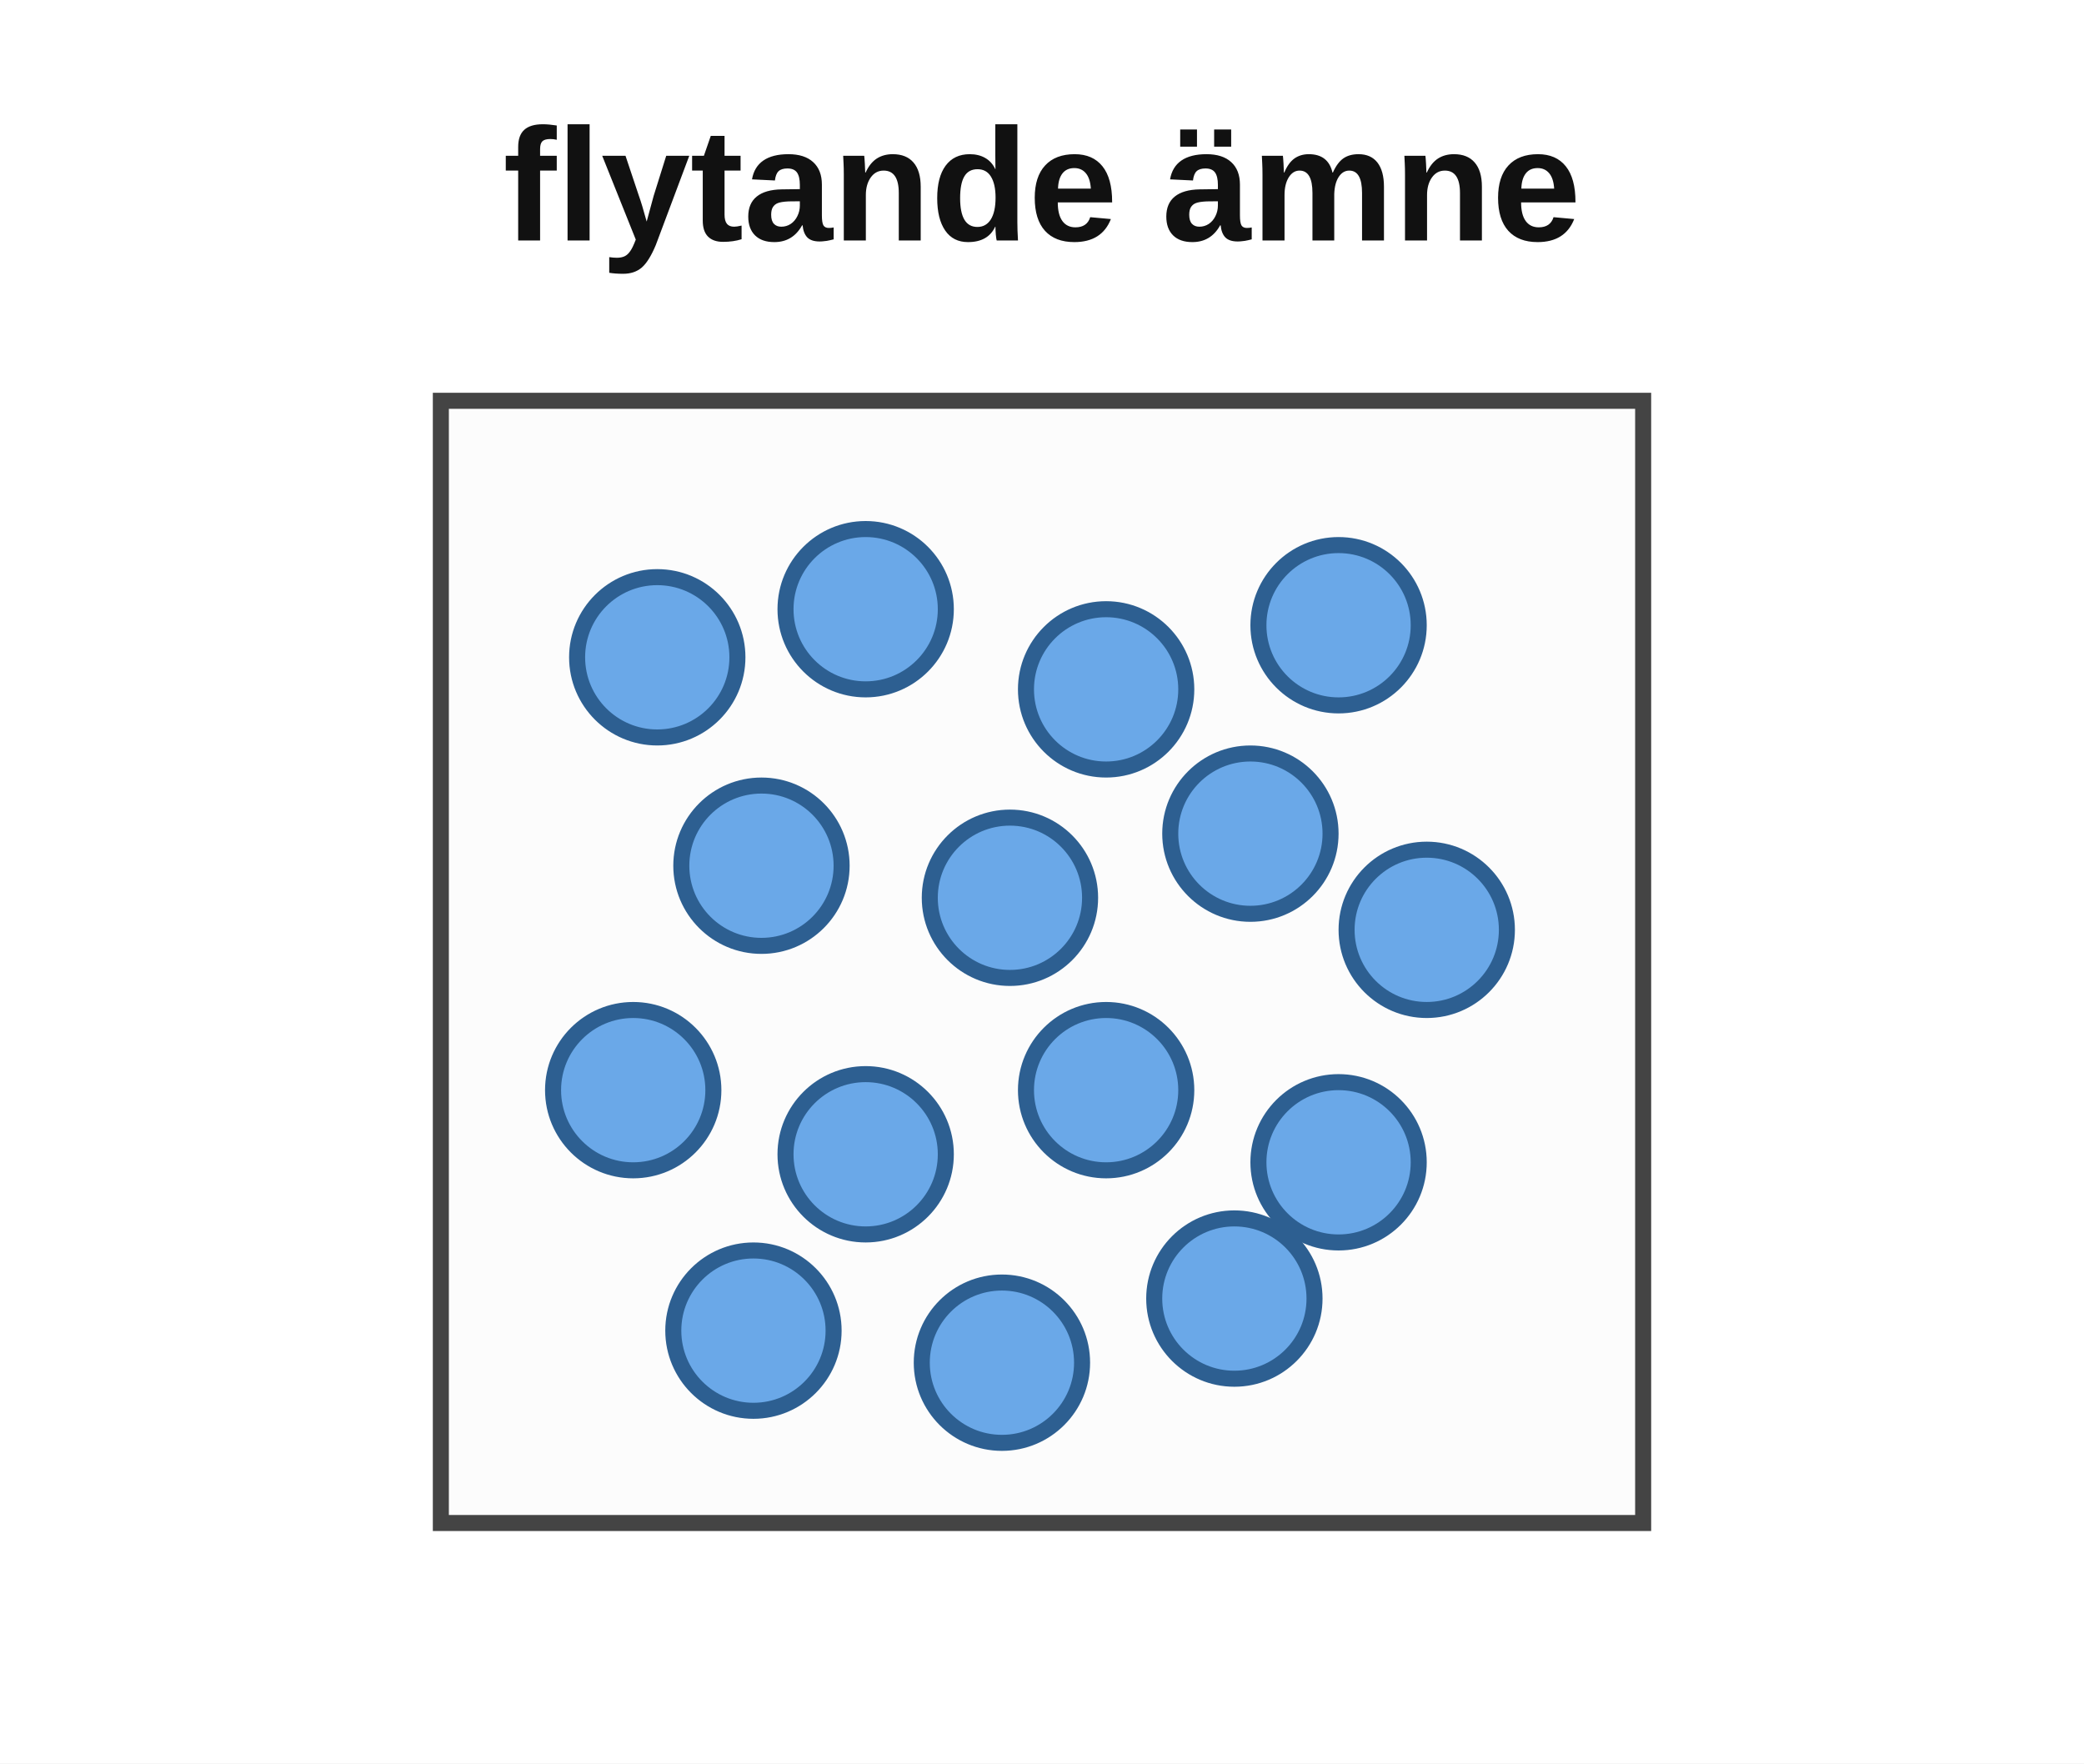
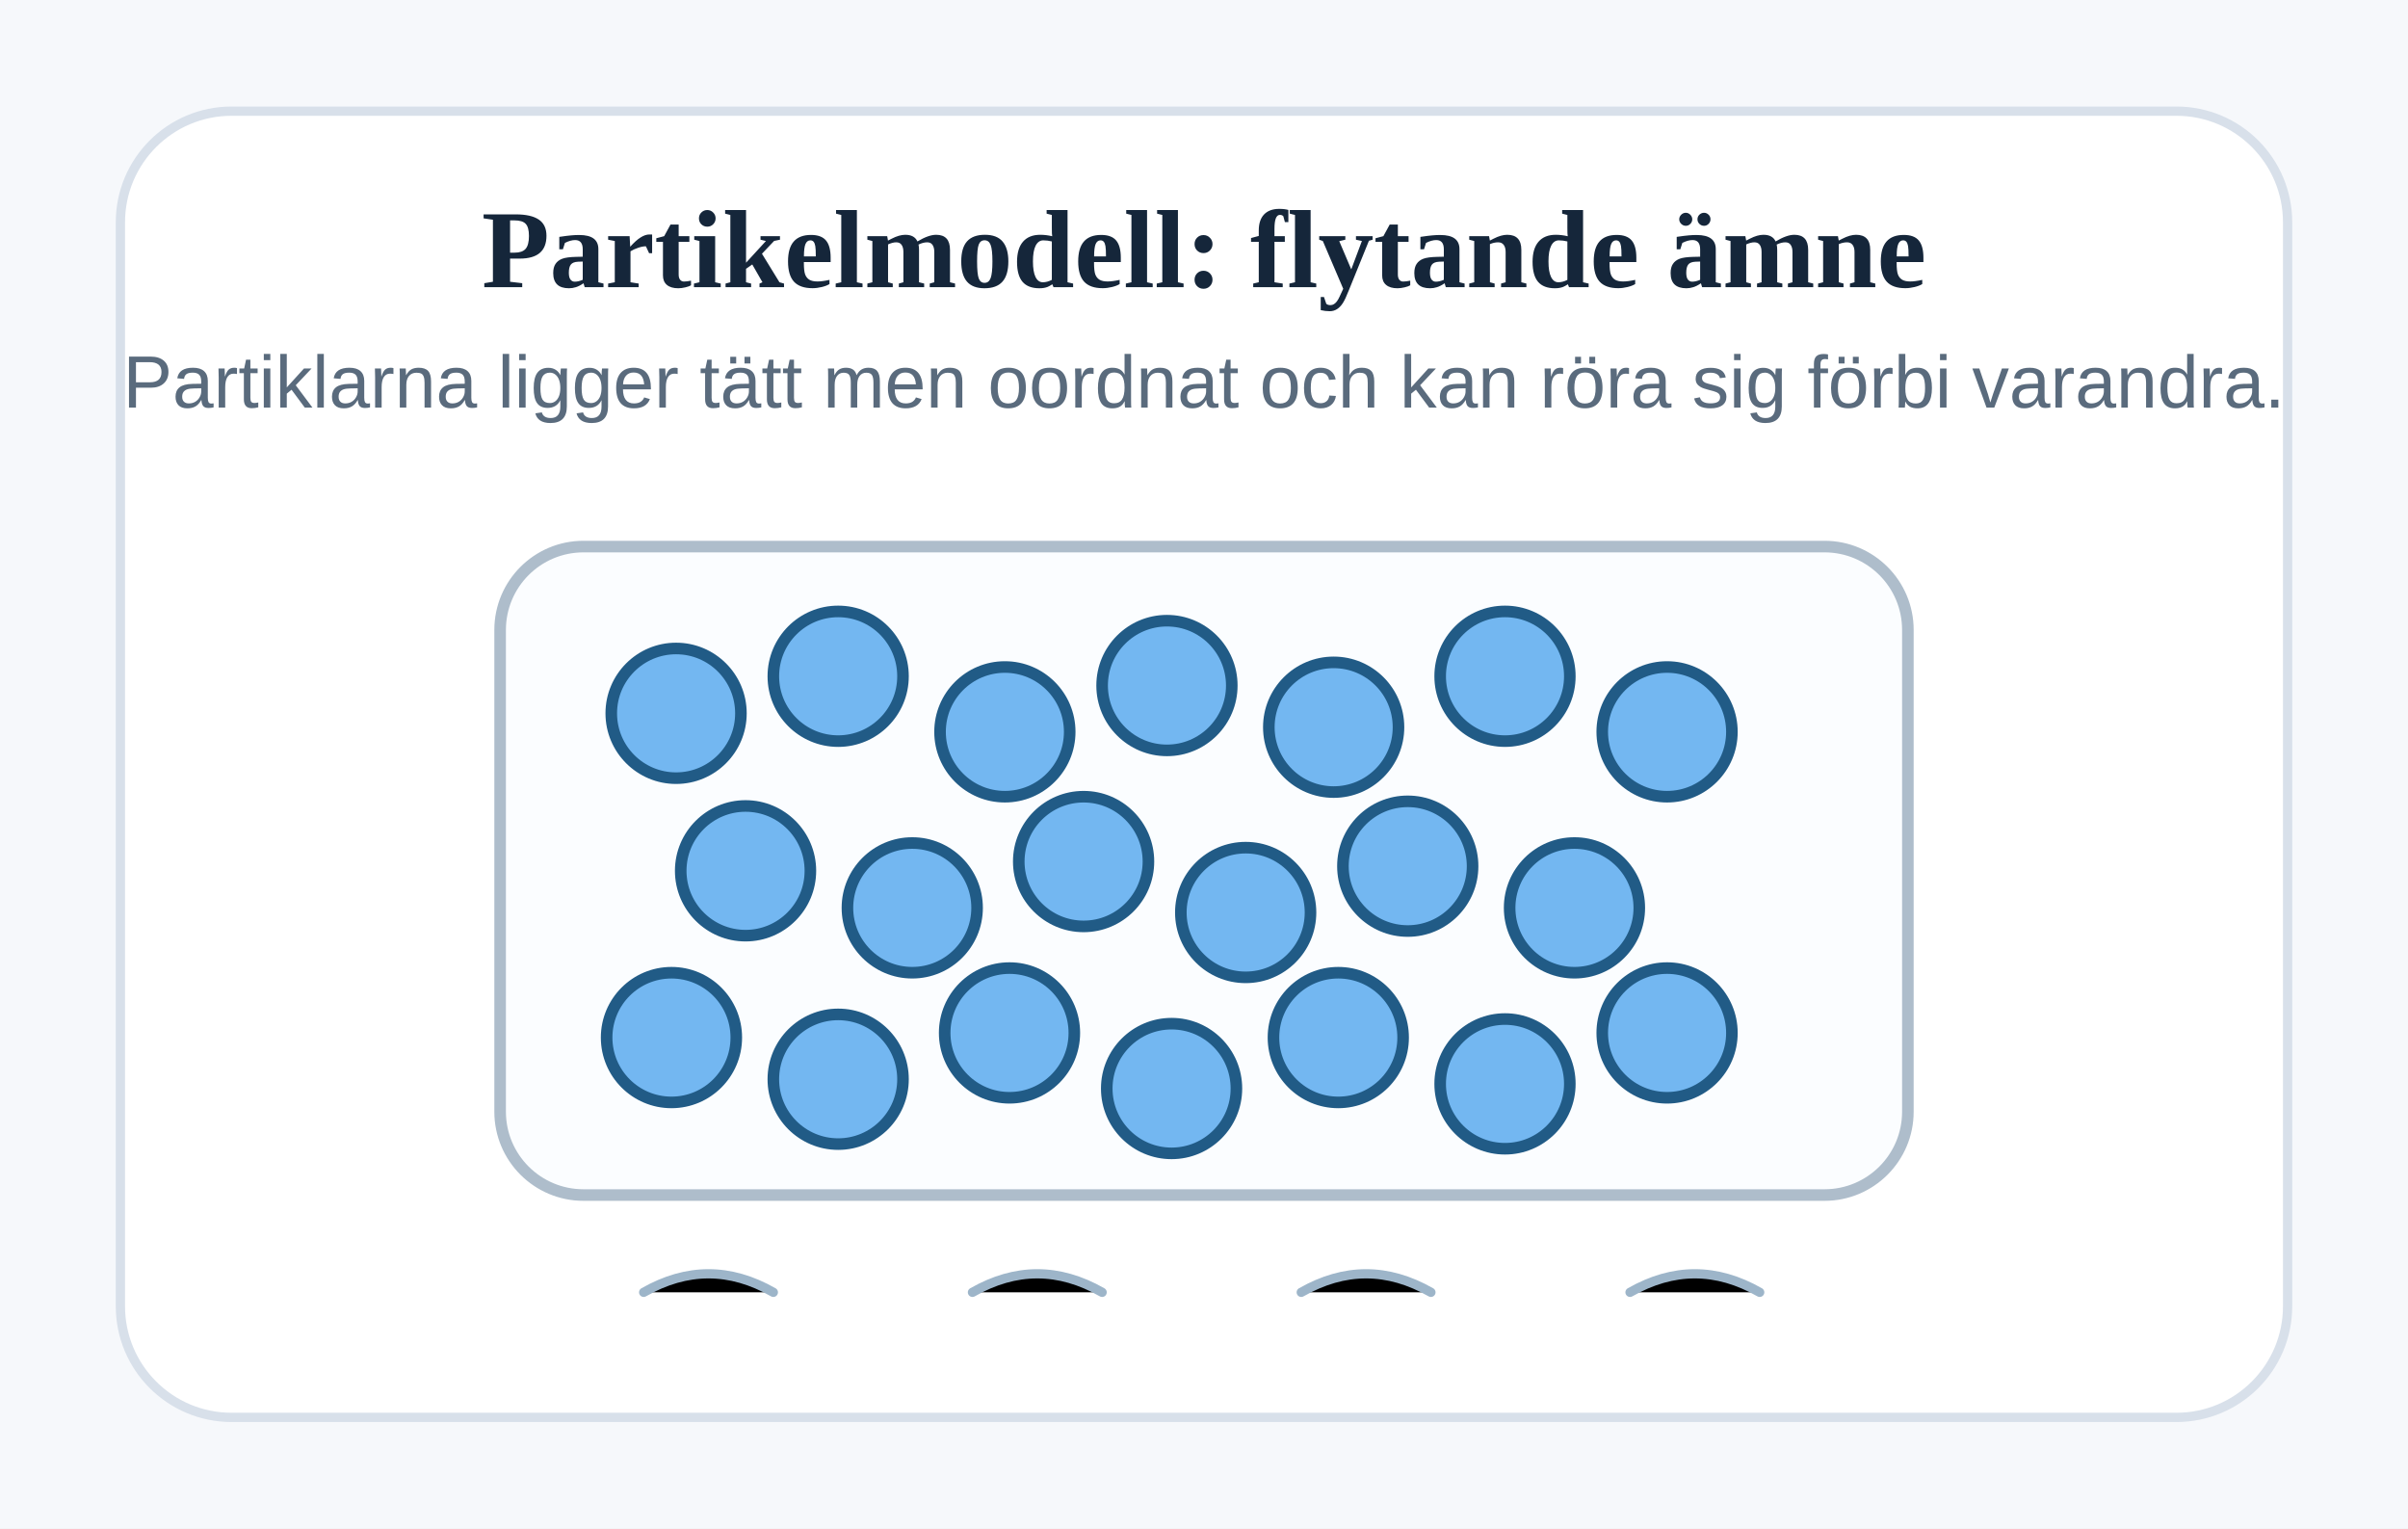
- <svg xmlns="http://www.w3.org/2000/svg" width="260" height="220" viewBox="0 0 260 220">
-   <rect width="260" height="220" fill="#ffffff" />
-   <g font-family="Arial, Helvetica, sans-serif">
-     <text x="130" y="30" text-anchor="middle" font-size="20" font-weight="700" fill="#111111">flytande ämne</text>
-     <rect x="55" y="50" width="150" height="140" fill="#fcfcfc" stroke="#444444" stroke-width="2" />
-     <g fill="#6aa8e8" stroke="#2d5f91" stroke-width="2">
-       <circle cx="82" cy="82" r="10" />
-       <circle cx="108" cy="76" r="10" />
-       <circle cx="138" cy="86" r="10" />
-       <circle cx="167" cy="78" r="10" />
-       <circle cx="95" cy="108" r="10" />
-       <circle cx="126" cy="112" r="10" />
-       <circle cx="156" cy="104" r="10" />
-       <circle cx="178" cy="116" r="10" />
-       <circle cx="79" cy="136" r="10" />
-       <circle cx="108" cy="144" r="10" />
-       <circle cx="138" cy="136" r="10" />
-       <circle cx="167" cy="145" r="10" />
-       <circle cx="94" cy="166" r="10" />
-       <circle cx="125" cy="170" r="10" />
-       <circle cx="154" cy="162" r="10" />
-     </g>
+ <svg xmlns="http://www.w3.org/2000/svg" width="520" height="330" viewBox="0 0 520 330">
+   <defs>
+     <style>
+       .title { font: 700 24px Georgia, 'Times New Roman', serif; fill: #15263a; }
+       .body { font: 400 16px Arial, Helvetica, sans-serif; fill: #5a6b7d; }
+     </style>
+   </defs>
+   <rect width="520" height="330" fill="#f6f8fb" />
+   <rect x="26" y="24" width="468" height="282" rx="24" fill="#ffffff" stroke="#d8e0ea" stroke-width="2" />
+   <text x="260" y="62" text-anchor="middle" class="title">Partikelmodell: flytande ämne</text>
+   <text x="260" y="88" text-anchor="middle" class="body">Partiklarna ligger tätt men oordnat och kan röra sig förbi varandra.</text>
+   <rect x="108" y="118" width="304" height="140" rx="18" fill="#fbfdff" stroke="#aebdcb" stroke-width="2.5" />
+   <g fill="#73b7f1" stroke="#215b86" stroke-width="2.5">
+     <circle cx="146" cy="154" r="14" />
+     <circle cx="181" cy="146" r="14" />
+     <circle cx="217" cy="158" r="14" />
+     <circle cx="252" cy="148" r="14" />
+     <circle cx="288" cy="157" r="14" />
+     <circle cx="325" cy="146" r="14" />
+     <circle cx="360" cy="158" r="14" />
+     <circle cx="161" cy="188" r="14" />
+     <circle cx="197" cy="196" r="14" />
+     <circle cx="234" cy="186" r="14" />
+     <circle cx="269" cy="197" r="14" />
+     <circle cx="304" cy="187" r="14" />
+     <circle cx="340" cy="196" r="14" />
+     <circle cx="145" cy="224" r="14" />
+     <circle cx="181" cy="233" r="14" />
+     <circle cx="218" cy="223" r="14" />
+     <circle cx="253" cy="235" r="14" />
+     <circle cx="289" cy="224" r="14" />
+     <circle cx="325" cy="234" r="14" />
+     <circle cx="360" cy="223" r="14" />
+   </g>
+   <g stroke="#9db5c9" stroke-width="2" stroke-linecap="round">
+     <path d="M139 279 q14 -8 28 0" />
+     <path d="M210 279 q14 -8 28 0" />
+     <path d="M281 279 q14 -8 28 0" />
+     <path d="M352 279 q14 -8 28 0" />
  </g>
</svg>
